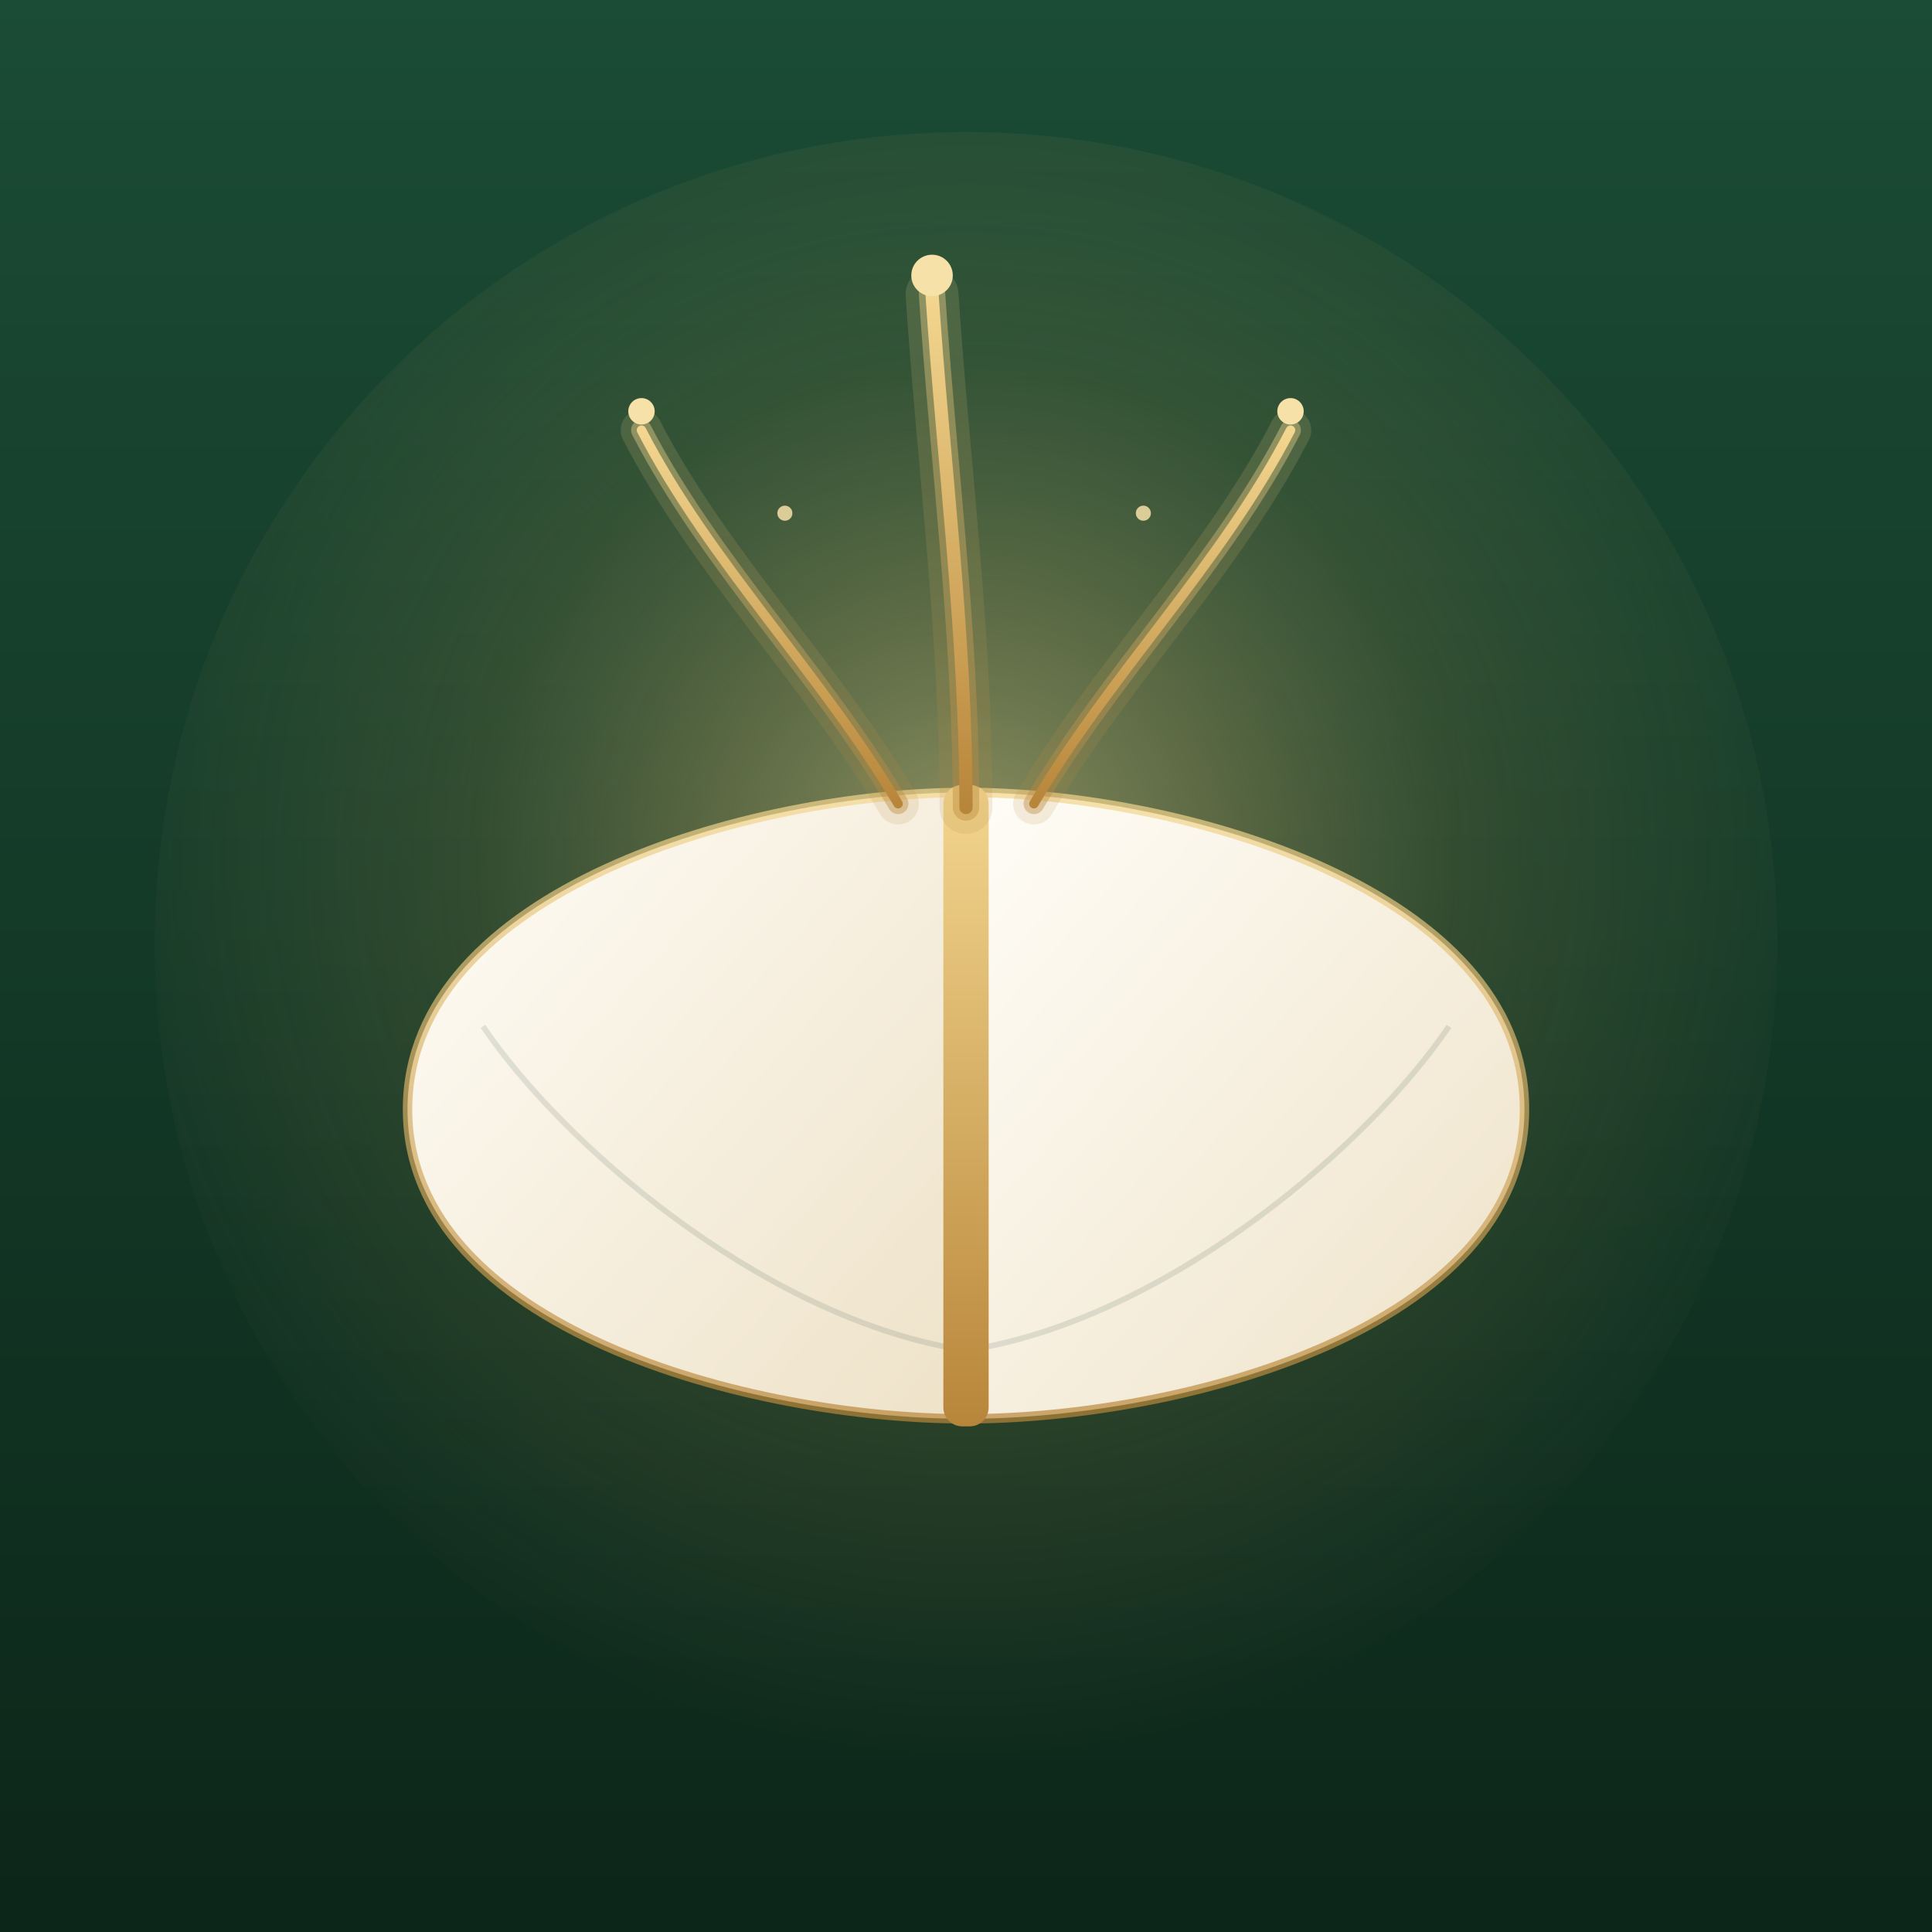
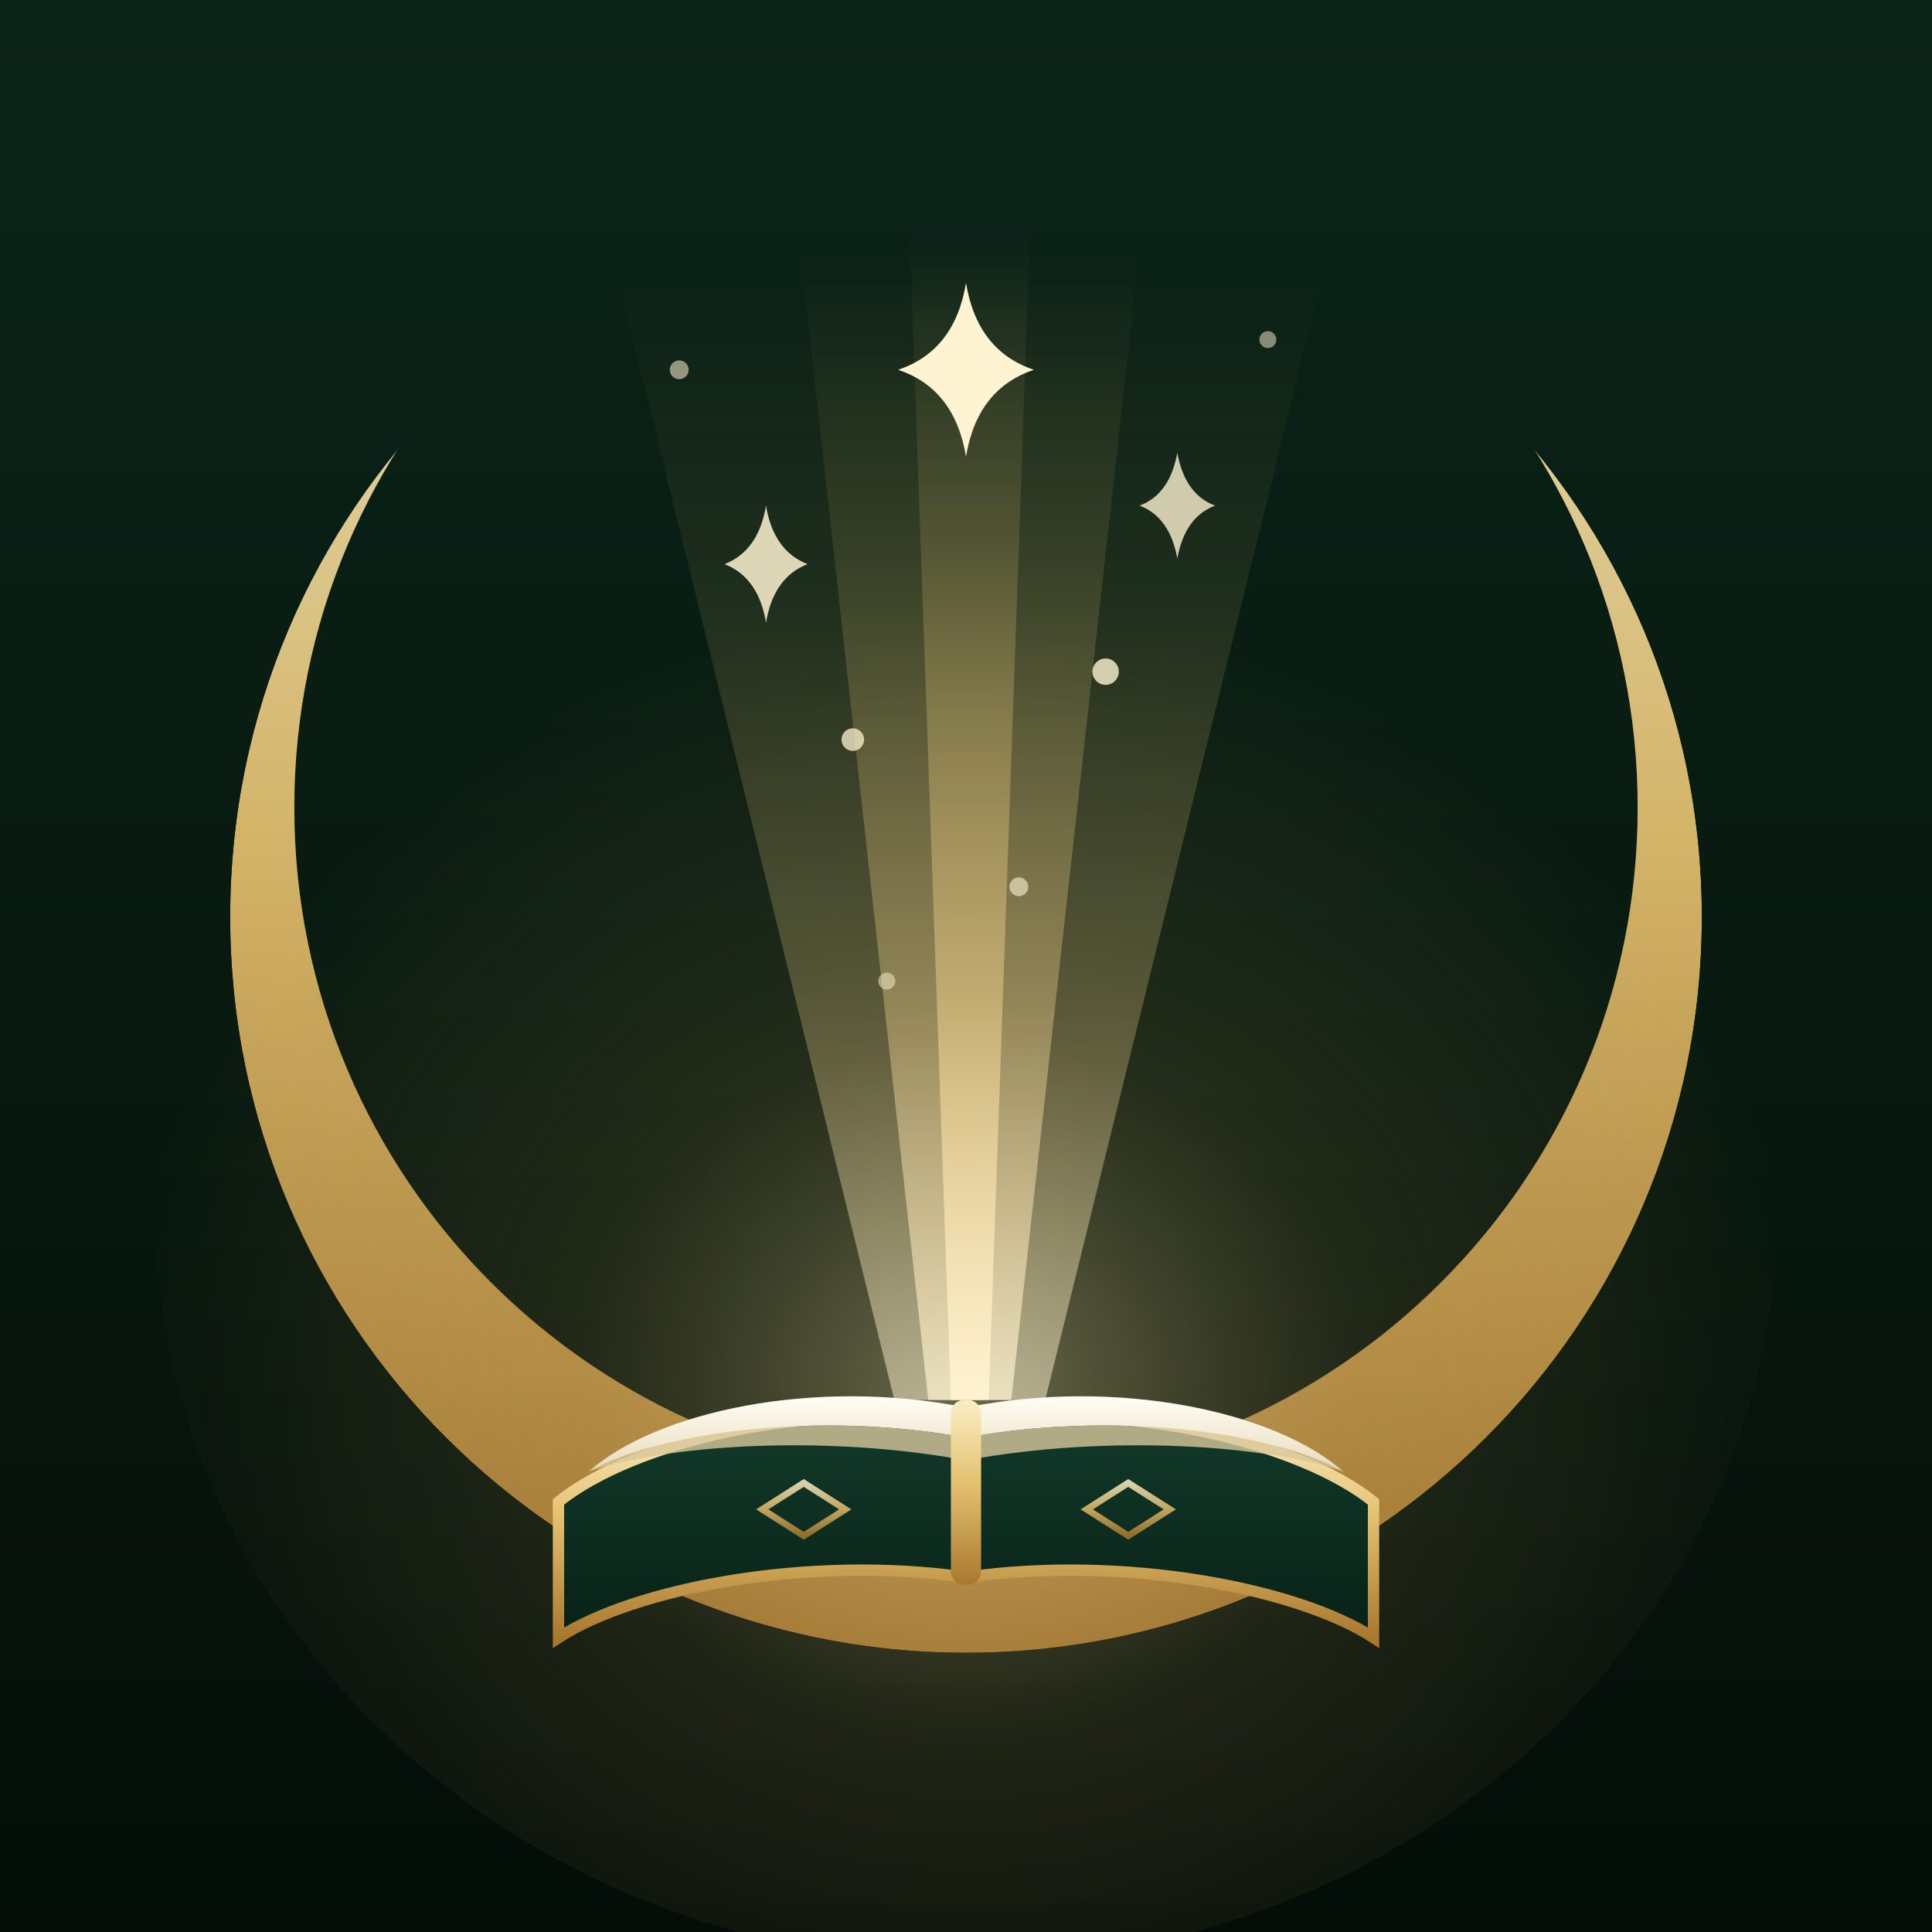
<svg xmlns="http://www.w3.org/2000/svg" width="1024" height="1024" viewBox="0 0 1024 1024">
  <defs>
-     <linearGradient id="bg" x1="0" y1="0" x2="0" y2="1">
-       <stop offset="0" stop-color="#1B4C35" />
-       <stop offset="1" stop-color="#0C2619" />
+     <linearGradient id="sky" x1="0.5" y1="0" x2="0.5" y2="1">
+       <stop offset="0" stop-color="#0B2419" />
+       <stop offset="0.55" stop-color="#08190F" />
+       <stop offset="1" stop-color="#040D08" />
    </linearGradient>
-     <radialGradient id="halo" cx="50%" cy="45%" r="55%">
-       <stop offset="0" stop-color="#F3D68F" stop-opacity="0.55" />
-       <stop offset="55%" stop-color="#C8A45D" stop-opacity="0.16" />
+     <radialGradient id="glow" cx="50%" cy="62%" r="52%">
+       <stop offset="0" stop-color="#F6E1A8" stop-opacity="0.42" />
+       <stop offset="45%" stop-color="#C8A45D" stop-opacity="0.14" />
      <stop offset="100%" stop-color="#C8A45D" stop-opacity="0" />
    </radialGradient>
-     <linearGradient id="page" x1="0" y1="0" x2="1" y2="1">
-       <stop offset="0" stop-color="#FFFDF7" />
-       <stop offset="1" stop-color="#EEE2C8" />
+     <linearGradient id="gold" x1="0" y1="0" x2="0" y2="1">
+       <stop offset="0" stop-color="#FBEEC4" />
+       <stop offset="0.45" stop-color="#E4C170" />
+       <stop offset="1" stop-color="#A9782F" />
    </linearGradient>
-     <linearGradient id="gold" x1="0" y1="0" x2="0" y2="1">
-       <stop offset="0" stop-color="#F3D68F" />
-       <stop offset="1" stop-color="#B8863A" />
+     <linearGradient id="beam" x1="0.5" y1="1" x2="0.5" y2="0">
+       <stop offset="0" stop-color="#FFF4D2" stop-opacity="0.95" />
+       <stop offset="0.35" stop-color="#F0D08A" stop-opacity="0.5" />
+       <stop offset="0.75" stop-color="#E4C170" stop-opacity="0.16" />
+       <stop offset="1" stop-color="#E4C170" stop-opacity="0" />
    </linearGradient>
+     <linearGradient id="page" x1="0" y1="0" x2="0" y2="1">
+       <stop offset="0" stop-color="#FFFDF4" />
+       <stop offset="1" stop-color="#E8DBBC" />
+     </linearGradient>
+     <linearGradient id="cover" x1="0" y1="0" x2="0" y2="1">
+       <stop offset="0" stop-color="#123A2A" />
+       <stop offset="1" stop-color="#082117" />
+     </linearGradient>
+     <mask id="crescentMask">
+       <rect width="1024" height="1024" fill="#000" />
+       <circle cx="512" cy="486" r="390" fill="#fff" />
+       <circle cx="512" cy="428" r="356" fill="#000" />
+     </mask>
  </defs>
-   <rect width="1024" height="1024" fill="url(#bg)" />
-   <ellipse cx="512" cy="500" rx="430" ry="430" fill="url(#halo)" />
-   <path d="M512,420 C398,420 216,472 216,588 C216,704 398,752 512,752 Z" fill="url(#page)" stroke="url(#gold)" stroke-width="5" stroke-opacity="0.7" />
-   <path d="M512,420 C626,420 808,472 808,588 C808,704 626,752 512,752 Z" fill="url(#page)" stroke="url(#gold)" stroke-width="5" stroke-opacity="0.7" />
-   <g stroke="#12372A" stroke-width="3" opacity="0.12" fill="none">
-     <path d="M256,544 C298,606 400,694 502,714" />
-     <path d="M768,544 C726,606 624,694 522,714" />
+   <rect width="1024" height="1024" fill="url(#sky)" />
+   <circle cx="512" cy="486" r="390" fill="url(#gold)" mask="url(#crescentMask)" opacity="0.92" />
+   <ellipse cx="512" cy="640" rx="430" ry="400" fill="url(#glow)" />
+   <path d="M474,742 L554,742 L700,150 L328,150 Z" fill="url(#beam)" opacity="0.55" />
+   <path d="M492,742 L536,742 L604,132 L424,132 Z" fill="url(#beam)" opacity="0.75" />
+   <path d="M504,742 L524,742 L546,120 L482,120 Z" fill="url(#beam)" />
+   <g fill="#FFF4D2">
+     <path d="M512,150 Q518,186 548,196 Q518,206 512,242 Q506,206 476,196 Q506,186 512,150 Z" />
+     <path d="M406,268 Q410,292 428,299 Q410,306 406,330 Q402,306 384,299 Q402,292 406,268 Z" opacity="0.85" />
+     <path d="M624,240 Q628,262 644,268 Q628,274 624,296 Q620,274 604,268 Q620,262 624,240 Z" opacity="0.8" />
+     <circle cx="452" cy="392" r="6" opacity="0.75" />
+     <circle cx="586" cy="356" r="7" opacity="0.8" />
+     <circle cx="540" cy="470" r="5" opacity="0.6" />
+     <circle cx="470" cy="520" r="4.5" opacity="0.5" />
+     <circle cx="360" cy="196" r="5" opacity="0.55" />
+     <circle cx="672" cy="180" r="4.5" opacity="0.5" />
  </g>
-   <rect x="500" y="416" width="24" height="340" rx="10" fill="url(#gold)" />
-   <g stroke="url(#gold)" stroke-linecap="round" fill="none">
-     <g opacity="0.15">
-       <path d="M512,428 C512,336 500,246 494,156" stroke-width="28" />
-       <path d="M476,426 C436,358 376,298 340,228" stroke-width="22" />
-       <path d="M548,426 C588,358 648,298 684,228" stroke-width="22" />
+   <g>
+     <path d="M512,754 C428,742 336,764 296,796 L296,868 C336,842 428,824 512,836 Z" fill="url(#cover)" stroke="url(#gold)" stroke-width="6" />
+     <path d="M512,754 C596,742 688,764 728,796 L728,868 C688,842 596,824 512,836 Z" fill="url(#cover)" stroke="url(#gold)" stroke-width="6" />
+     <path d="M512,746 C432,730 348,748 312,780 C352,758 436,748 512,762 Z" fill="url(#page)" />
+     <path d="M512,746 C592,730 676,748 712,780 C672,758 588,748 512,762 Z" fill="url(#page)" />
+     <path d="M512,762 C436,748 352,758 312,780 C352,766 436,760 512,774 Z" fill="#D8C79C" opacity="0.8" />
+     <path d="M512,762 C588,748 672,758 712,780 C672,766 588,760 512,774 Z" fill="#D8C79C" opacity="0.8" />
+     <rect x="504" y="742" width="16" height="98" rx="7" fill="url(#gold)" />
+     <g stroke="url(#gold)" stroke-width="3.5" fill="none" opacity="0.85">
+       <path d="M404,800 l22,-14 22,14 -22,14 z" />
+       <path d="M576,800 l22,-14 22,14 -22,14 z" />
    </g>
-     <g opacity="0.4">
-       <path d="M512,428 C512,336 500,246 494,156" stroke-width="14" />
-       <path d="M476,426 C436,358 376,298 340,228" stroke-width="11" />
-       <path d="M548,426 C588,358 648,298 684,228" stroke-width="11" />
-     </g>
-     <path d="M512,428 C512,336 500,246 494,156" stroke-width="7" />
-     <path d="M476,426 C436,358 376,298 340,228" stroke-width="5" />
-     <path d="M548,426 C588,358 648,298 684,228" stroke-width="5" />
-   </g>
-   <g fill="#F6E1A8">
-     <circle cx="494" cy="146" r="11" />
-     <circle cx="340" cy="218" r="7" />
-     <circle cx="684" cy="218" r="7" />
-     <circle cx="416" cy="272" r="4" opacity="0.85" />
-     <circle cx="606" cy="272" r="4" opacity="0.85" />
  </g>
</svg>
